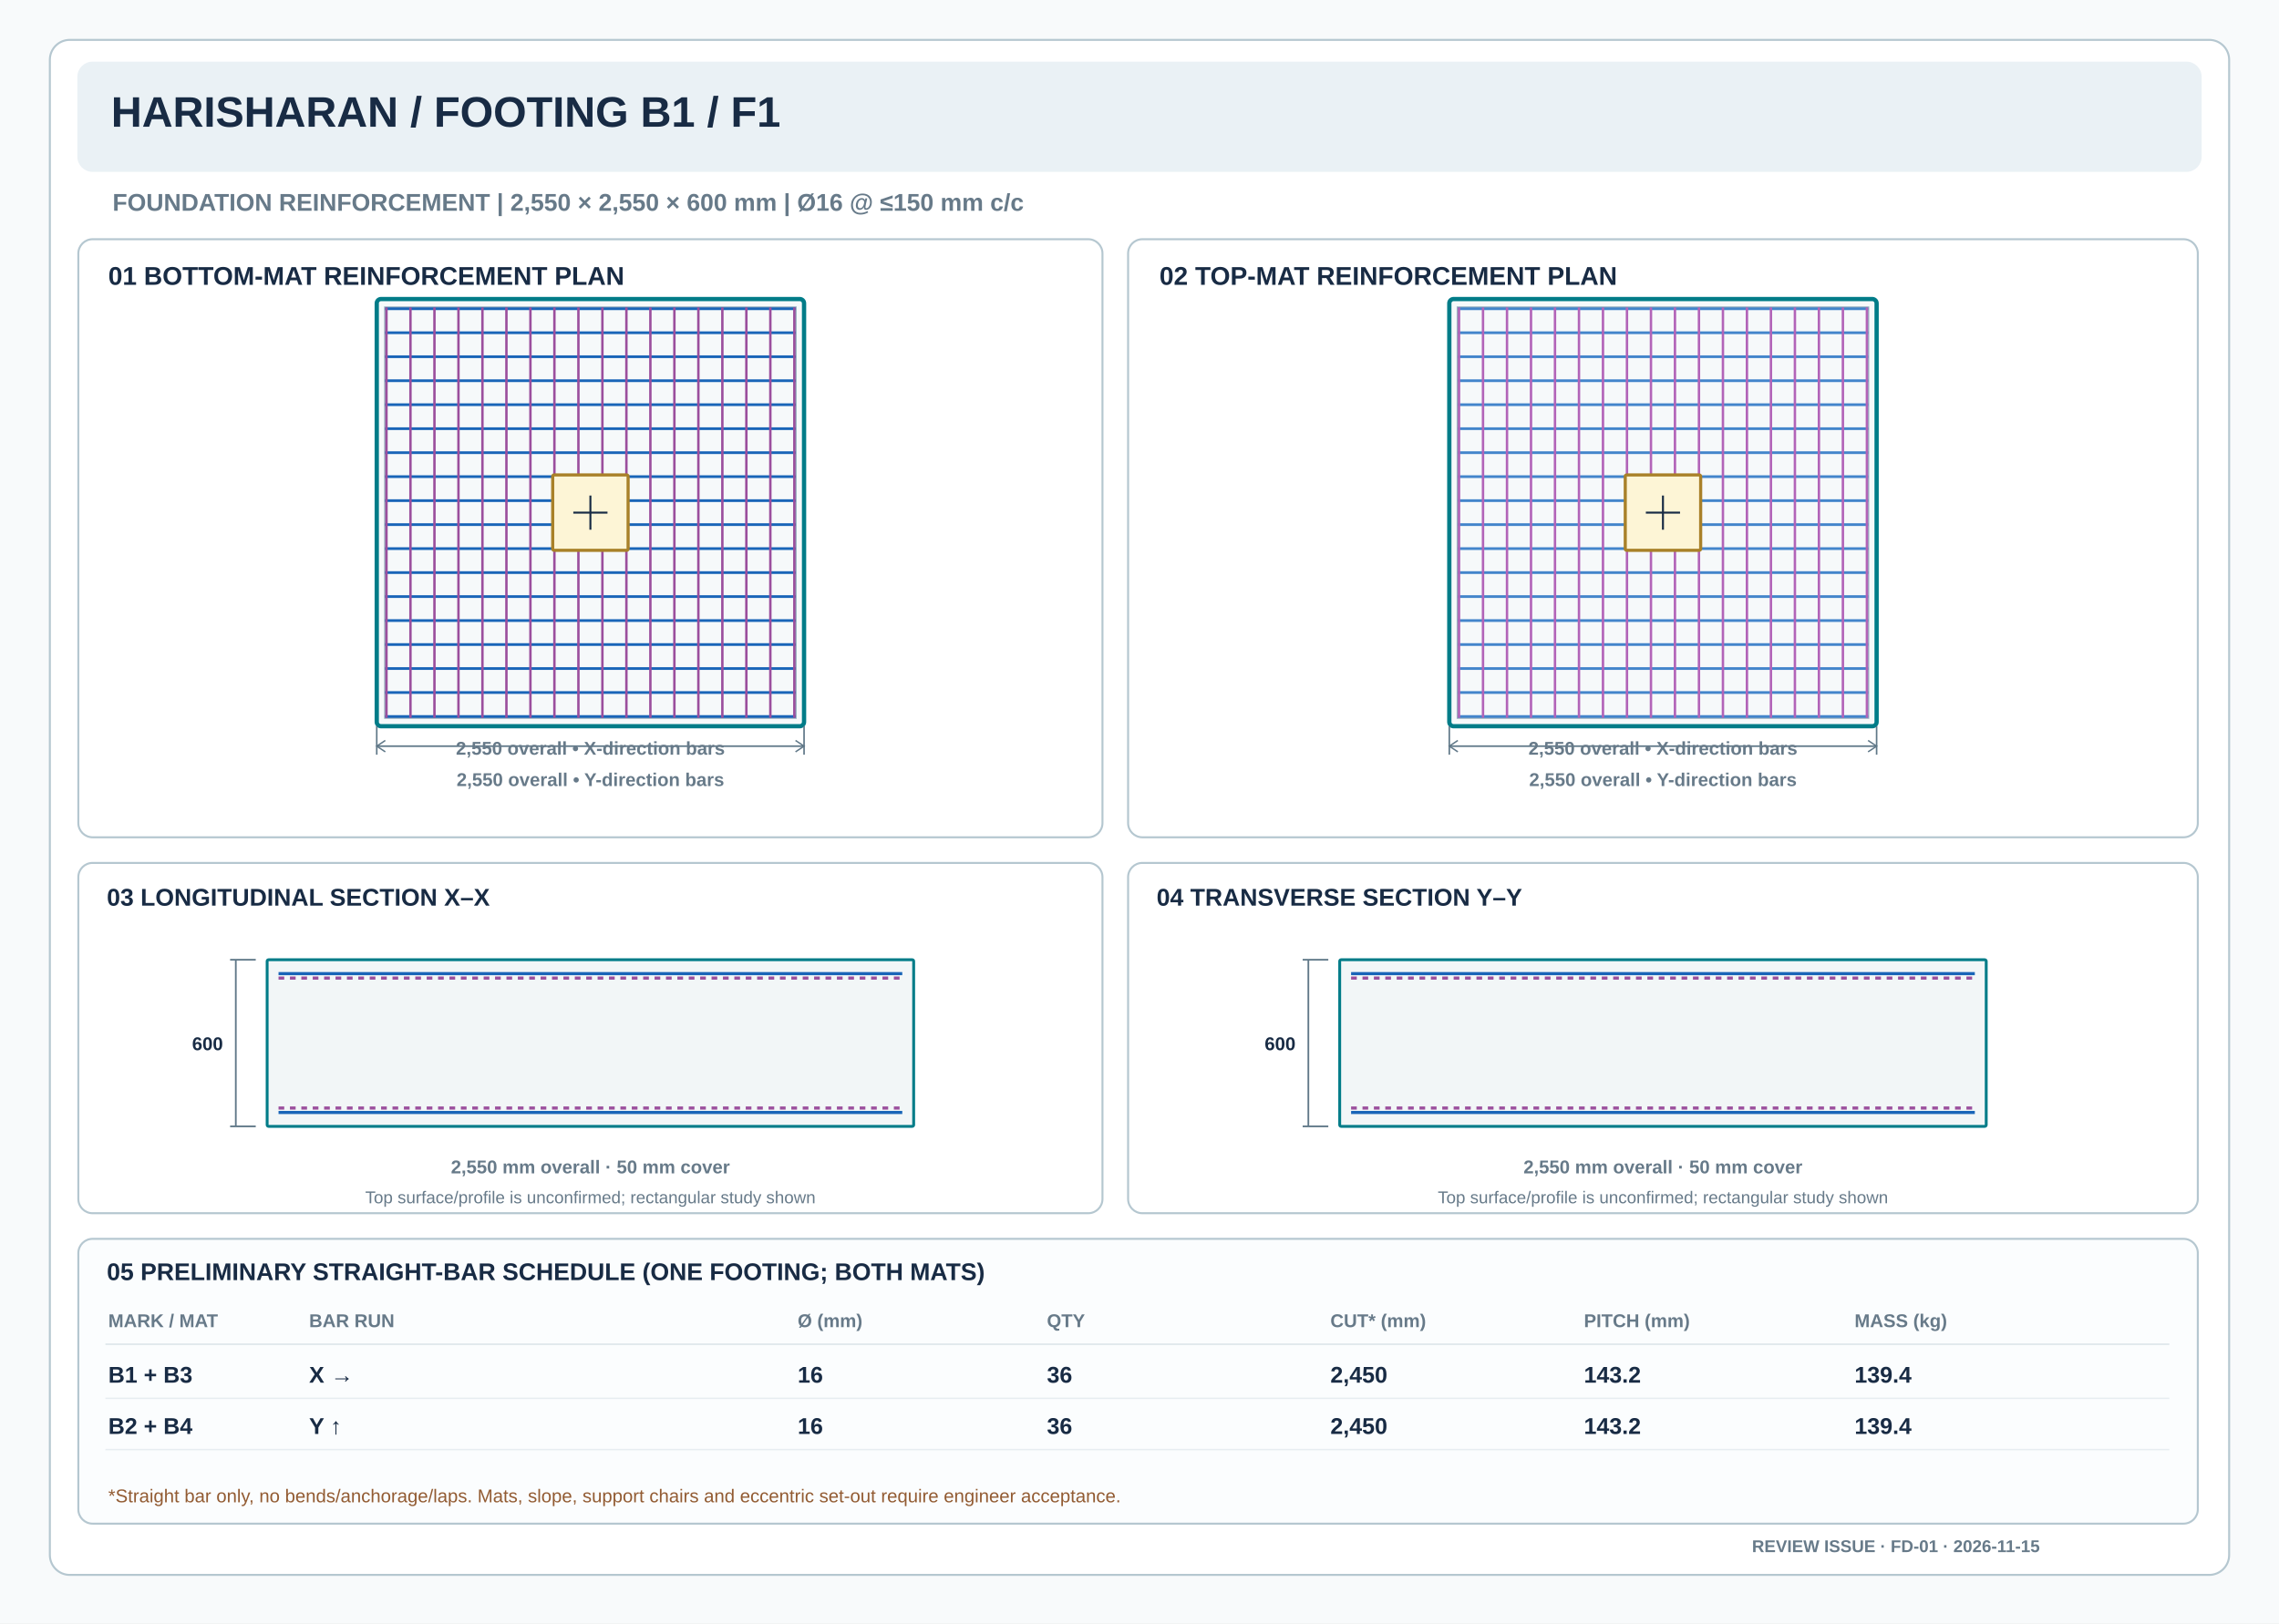
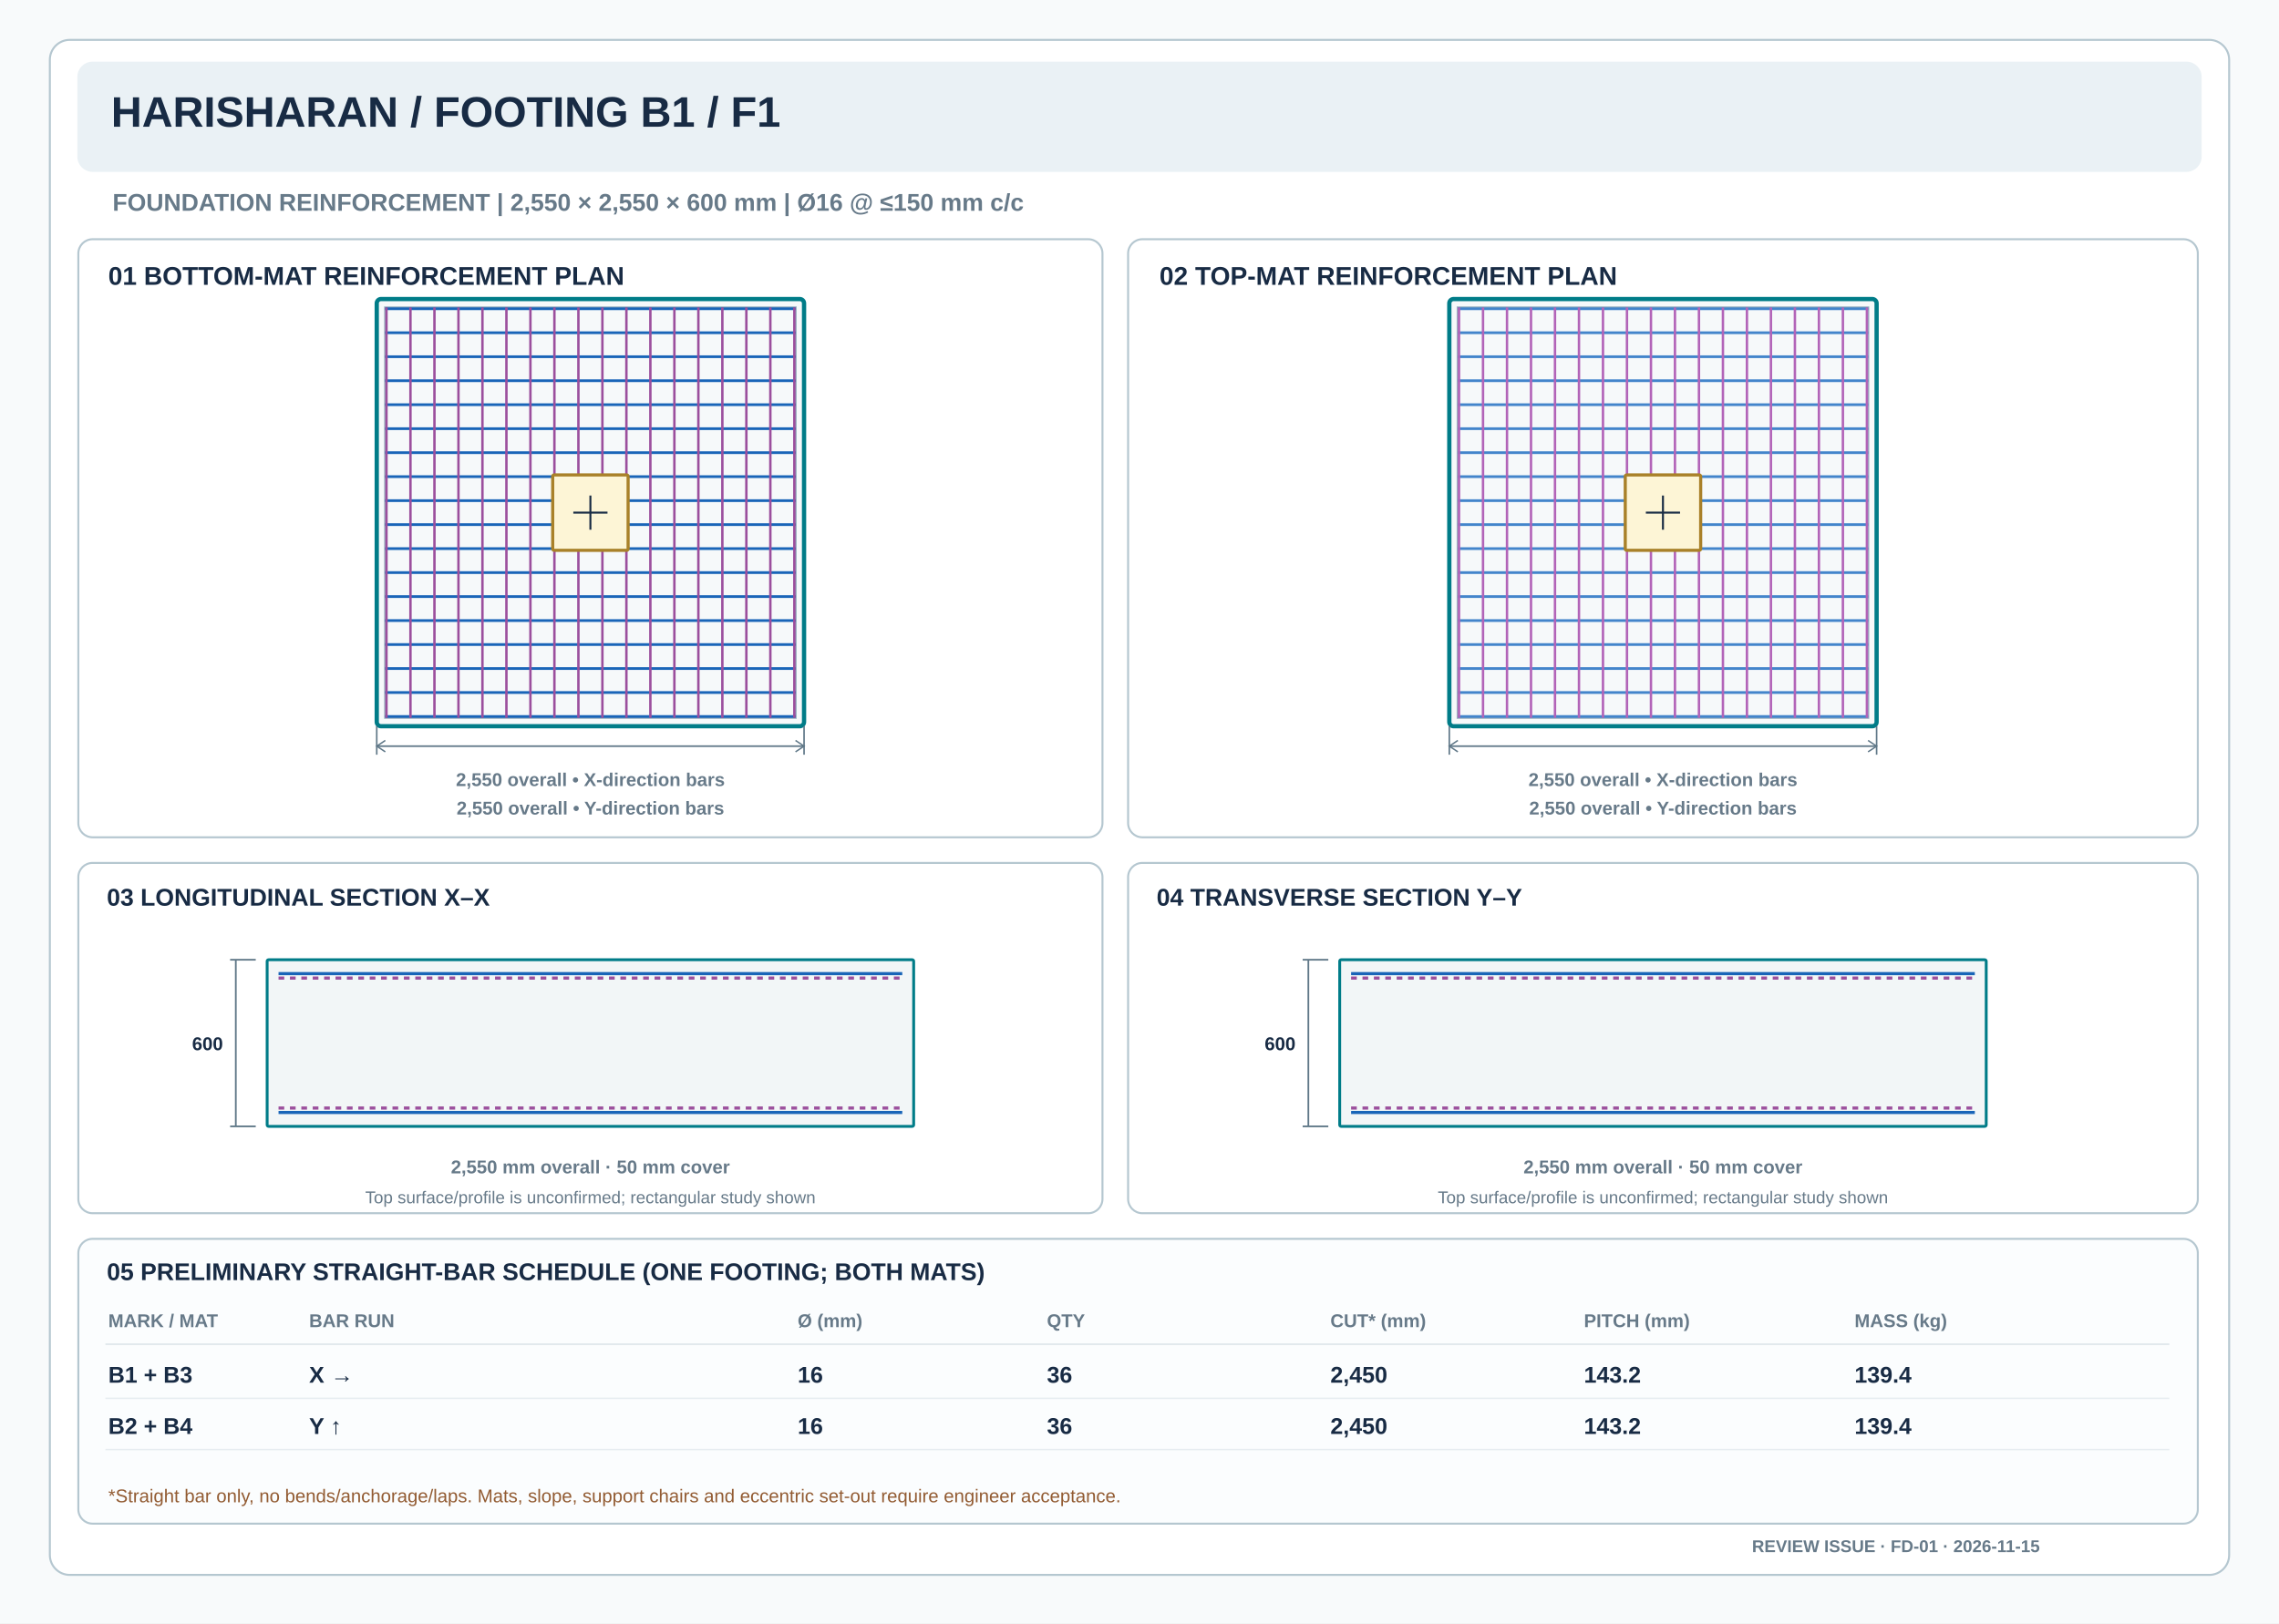
<svg xmlns="http://www.w3.org/2000/svg" width="1600" height="1140" viewBox="0 0 1600 1140" role="img">
  <rect width="1600" height="1140" fill="#f8fafb" />
  <rect x="35" y="28" width="1530" height="1078" rx="14" fill="white" stroke="#b5c7d0" stroke-width="1.4" />
  <rect x="55" y="44" width="1490" height="76" rx="10" fill="#eaf1f5" stroke="#eaf1f5" stroke-width="1.4" />
  <text x="78" y="89" font-family="Arial,Helvetica,sans-serif" font-size="30" font-weight="700" fill="#182b44" text-anchor="start">HARISHARAN  /  FOOTING B1  /  F1</text>
  <text x="79" y="148" font-family="Arial,Helvetica,sans-serif" font-size="17" font-weight="600" fill="#677a89" text-anchor="start">FOUNDATION REINFORCEMENT   |   2,550 × 2,550 × 600 mm   |   Ø16 @ ≤150 mm c/c</text>
  <rect x="55" y="168" width="719" height="420" rx="10" fill="white" stroke="#b5c7d0" stroke-width="1.4" />
  <rect x="792" y="168" width="751" height="420" rx="10" fill="white" stroke="#b5c7d0" stroke-width="1.4" />
  <text x="76" y="200" font-family="Arial,Helvetica,sans-serif" font-size="18" font-weight="700" fill="#182b44" text-anchor="start">01  BOTTOM-MAT REINFORCEMENT PLAN</text>
  <text x="814" y="200" font-family="Arial,Helvetica,sans-serif" font-size="18" font-weight="700" fill="#182b44" text-anchor="start">02  TOP-MAT REINFORCEMENT PLAN</text>
  <rect x="264.5" y="210.0" width="300.0" height="300.0" rx="3" fill="#f6f9fa" stroke="#007c88" stroke-width="3" />
  <rect x="270.38" y="215.88" width="288.24" height="288.24" rx="0" fill="none" stroke="#9ab1c0" stroke-width="1.4" />
  <line x1="270.382" y1="216.82" x2="558.618" y2="216.82" stroke="#1965b8" stroke-width="1.9" />
  <line x1="270.382" y1="233.67" x2="558.618" y2="233.67" stroke="#1965b8" stroke-width="1.9" />
  <line x1="270.382" y1="250.51" x2="558.618" y2="250.51" stroke="#1965b8" stroke-width="1.9" />
  <line x1="270.382" y1="267.36" x2="558.618" y2="267.36" stroke="#1965b8" stroke-width="1.9" />
  <line x1="270.382" y1="284.2" x2="558.618" y2="284.2" stroke="#1965b8" stroke-width="1.9" />
  <line x1="270.382" y1="301.04" x2="558.618" y2="301.04" stroke="#1965b8" stroke-width="1.9" />
  <line x1="270.382" y1="317.89" x2="558.618" y2="317.89" stroke="#1965b8" stroke-width="1.9" />
  <line x1="270.382" y1="334.73" x2="558.618" y2="334.73" stroke="#1965b8" stroke-width="1.9" />
  <line x1="270.382" y1="351.58" x2="558.618" y2="351.58" stroke="#1965b8" stroke-width="1.9" />
  <line x1="270.382" y1="368.42" x2="558.618" y2="368.42" stroke="#1965b8" stroke-width="1.9" />
  <line x1="270.382" y1="385.27" x2="558.618" y2="385.27" stroke="#1965b8" stroke-width="1.9" />
  <line x1="270.382" y1="402.11" x2="558.618" y2="402.11" stroke="#1965b8" stroke-width="1.9" />
  <line x1="270.382" y1="418.96" x2="558.618" y2="418.96" stroke="#1965b8" stroke-width="1.9" />
  <line x1="270.382" y1="435.8" x2="558.618" y2="435.8" stroke="#1965b8" stroke-width="1.9" />
  <line x1="270.382" y1="452.64" x2="558.618" y2="452.64" stroke="#1965b8" stroke-width="1.9" />
  <line x1="270.382" y1="469.49" x2="558.618" y2="469.49" stroke="#1965b8" stroke-width="1.9" />
  <line x1="270.382" y1="486.33" x2="558.618" y2="486.33" stroke="#1965b8" stroke-width="1.9" />
  <line x1="270.382" y1="503.18" x2="558.618" y2="503.18" stroke="#1965b8" stroke-width="1.9" />
  <line x1="271.32" y1="215.882" x2="271.32" y2="504.118" stroke="#9b4f9d" stroke-width="1.7" />
  <line x1="288.17" y1="215.882" x2="288.17" y2="504.118" stroke="#9b4f9d" stroke-width="1.7" />
  <line x1="305.01" y1="215.882" x2="305.01" y2="504.118" stroke="#9b4f9d" stroke-width="1.7" />
  <line x1="321.86" y1="215.882" x2="321.86" y2="504.118" stroke="#9b4f9d" stroke-width="1.7" />
  <line x1="338.7" y1="215.882" x2="338.7" y2="504.118" stroke="#9b4f9d" stroke-width="1.7" />
  <line x1="355.54" y1="215.882" x2="355.54" y2="504.118" stroke="#9b4f9d" stroke-width="1.7" />
  <line x1="372.39" y1="215.882" x2="372.39" y2="504.118" stroke="#9b4f9d" stroke-width="1.7" />
  <line x1="389.23" y1="215.882" x2="389.23" y2="504.118" stroke="#9b4f9d" stroke-width="1.7" />
  <line x1="406.08" y1="215.882" x2="406.08" y2="504.118" stroke="#9b4f9d" stroke-width="1.7" />
  <line x1="422.92" y1="215.882" x2="422.92" y2="504.118" stroke="#9b4f9d" stroke-width="1.7" />
  <line x1="439.77" y1="215.882" x2="439.77" y2="504.118" stroke="#9b4f9d" stroke-width="1.7" />
  <line x1="456.61" y1="215.882" x2="456.61" y2="504.118" stroke="#9b4f9d" stroke-width="1.7" />
  <line x1="473.46" y1="215.882" x2="473.46" y2="504.118" stroke="#9b4f9d" stroke-width="1.7" />
  <line x1="490.3" y1="215.882" x2="490.3" y2="504.118" stroke="#9b4f9d" stroke-width="1.7" />
  <line x1="507.14" y1="215.882" x2="507.14" y2="504.118" stroke="#9b4f9d" stroke-width="1.7" />
  <line x1="523.99" y1="215.882" x2="523.99" y2="504.118" stroke="#9b4f9d" stroke-width="1.7" />
  <line x1="540.83" y1="215.882" x2="540.83" y2="504.118" stroke="#9b4f9d" stroke-width="1.7" />
  <line x1="557.68" y1="215.882" x2="557.68" y2="504.118" stroke="#9b4f9d" stroke-width="1.7" />
  <rect x="388.03" y="333.53" width="52.941" height="52.941" rx="1" fill="#fdf5d6" stroke="#a98129" stroke-width="2.2" />
  <line x1="402.5" y1="360" x2="426.5" y2="360" stroke="#182b44" stroke-width="1.4" />
  <line x1="414.5" y1="348" x2="414.5" y2="372" stroke="#182b44" stroke-width="1.4" />
  <line x1="264.5" y1="510.0" x2="264.5" y2="530.0" stroke="#607888" stroke-width="1.1" />
  <line x1="564.5" y1="510.0" x2="564.5" y2="530.0" stroke="#607888" stroke-width="1.1" />
  <line x1="264.5" y1="524.0" x2="564.5" y2="524.0" stroke="#607888" stroke-width="1.15" />
  <path d="M270.5 520.0 L264.5 524.0 L270.5 528.0 M558.5 520.0 L564.5 524.0 L558.5 528.0" stroke="#607888" fill="none" />
-   <text x="414.5" y="530" font-family="Arial,Helvetica,sans-serif" font-size="13" font-weight="600" fill="#677a89" text-anchor="middle">2,550 overall  •  X-direction bars</text>
-   <text x="414.5" y="552" font-family="Arial,Helvetica,sans-serif" font-size="13" font-weight="600" fill="#677a89" text-anchor="middle">2,550 overall  •  Y-direction bars</text>
+   <text x="414.5" y="552" font-family="Arial,Helvetica,sans-serif" font-size="13" font-weight="600" fill="#677a89" text-anchor="middle">2,550 overall  •  X-direction bars</text>
+   <text x="414.5" y="572" font-family="Arial,Helvetica,sans-serif" font-size="13" font-weight="600" fill="#677a89" text-anchor="middle">2,550 overall  •  Y-direction bars</text>
  <rect x="1017.5" y="210.0" width="300.0" height="300.0" rx="3" fill="#f6f9fa" stroke="#007c88" stroke-width="3" />
  <rect x="1023.38" y="215.88" width="288.24" height="288.24" rx="0" fill="none" stroke="#9ab1c0" stroke-width="1.4" />
  <line x1="1023.382" y1="216.82" x2="1311.618" y2="216.82" stroke="#4385cb" stroke-width="1.9" />
  <line x1="1023.382" y1="233.67" x2="1311.618" y2="233.67" stroke="#4385cb" stroke-width="1.9" />
  <line x1="1023.382" y1="250.51" x2="1311.618" y2="250.51" stroke="#4385cb" stroke-width="1.9" />
  <line x1="1023.382" y1="267.36" x2="1311.618" y2="267.36" stroke="#4385cb" stroke-width="1.9" />
  <line x1="1023.382" y1="284.2" x2="1311.618" y2="284.2" stroke="#4385cb" stroke-width="1.9" />
  <line x1="1023.382" y1="301.04" x2="1311.618" y2="301.04" stroke="#4385cb" stroke-width="1.9" />
  <line x1="1023.382" y1="317.89" x2="1311.618" y2="317.89" stroke="#4385cb" stroke-width="1.9" />
  <line x1="1023.382" y1="334.73" x2="1311.618" y2="334.73" stroke="#4385cb" stroke-width="1.9" />
  <line x1="1023.382" y1="351.58" x2="1311.618" y2="351.58" stroke="#4385cb" stroke-width="1.9" />
  <line x1="1023.382" y1="368.42" x2="1311.618" y2="368.42" stroke="#4385cb" stroke-width="1.9" />
  <line x1="1023.382" y1="385.27" x2="1311.618" y2="385.27" stroke="#4385cb" stroke-width="1.9" />
  <line x1="1023.382" y1="402.11" x2="1311.618" y2="402.11" stroke="#4385cb" stroke-width="1.9" />
  <line x1="1023.382" y1="418.96" x2="1311.618" y2="418.96" stroke="#4385cb" stroke-width="1.9" />
  <line x1="1023.382" y1="435.8" x2="1311.618" y2="435.8" stroke="#4385cb" stroke-width="1.9" />
  <line x1="1023.382" y1="452.64" x2="1311.618" y2="452.64" stroke="#4385cb" stroke-width="1.9" />
  <line x1="1023.382" y1="469.49" x2="1311.618" y2="469.49" stroke="#4385cb" stroke-width="1.9" />
  <line x1="1023.382" y1="486.33" x2="1311.618" y2="486.33" stroke="#4385cb" stroke-width="1.9" />
  <line x1="1023.382" y1="503.18" x2="1311.618" y2="503.18" stroke="#4385cb" stroke-width="1.9" />
  <line x1="1024.32" y1="215.882" x2="1024.32" y2="504.118" stroke="#b264b8" stroke-width="1.7" />
  <line x1="1041.17" y1="215.882" x2="1041.17" y2="504.118" stroke="#b264b8" stroke-width="1.7" />
  <line x1="1058.01" y1="215.882" x2="1058.01" y2="504.118" stroke="#b264b8" stroke-width="1.7" />
  <line x1="1074.86" y1="215.882" x2="1074.86" y2="504.118" stroke="#b264b8" stroke-width="1.7" />
  <line x1="1091.7" y1="215.882" x2="1091.7" y2="504.118" stroke="#b264b8" stroke-width="1.7" />
  <line x1="1108.54" y1="215.882" x2="1108.54" y2="504.118" stroke="#b264b8" stroke-width="1.7" />
  <line x1="1125.39" y1="215.882" x2="1125.39" y2="504.118" stroke="#b264b8" stroke-width="1.7" />
  <line x1="1142.23" y1="215.882" x2="1142.23" y2="504.118" stroke="#b264b8" stroke-width="1.7" />
  <line x1="1159.08" y1="215.882" x2="1159.08" y2="504.118" stroke="#b264b8" stroke-width="1.7" />
  <line x1="1175.92" y1="215.882" x2="1175.92" y2="504.118" stroke="#b264b8" stroke-width="1.7" />
  <line x1="1192.77" y1="215.882" x2="1192.77" y2="504.118" stroke="#b264b8" stroke-width="1.7" />
  <line x1="1209.61" y1="215.882" x2="1209.61" y2="504.118" stroke="#b264b8" stroke-width="1.7" />
  <line x1="1226.46" y1="215.882" x2="1226.46" y2="504.118" stroke="#b264b8" stroke-width="1.7" />
  <line x1="1243.3" y1="215.882" x2="1243.3" y2="504.118" stroke="#b264b8" stroke-width="1.7" />
  <line x1="1260.14" y1="215.882" x2="1260.14" y2="504.118" stroke="#b264b8" stroke-width="1.7" />
  <line x1="1276.99" y1="215.882" x2="1276.99" y2="504.118" stroke="#b264b8" stroke-width="1.7" />
  <line x1="1293.83" y1="215.882" x2="1293.83" y2="504.118" stroke="#b264b8" stroke-width="1.7" />
  <line x1="1310.68" y1="215.882" x2="1310.68" y2="504.118" stroke="#b264b8" stroke-width="1.7" />
  <rect x="1141.03" y="333.53" width="52.941" height="52.941" rx="1" fill="#fdf5d6" stroke="#a98129" stroke-width="2.2" />
  <line x1="1155.5" y1="360" x2="1179.5" y2="360" stroke="#182b44" stroke-width="1.4" />
  <line x1="1167.5" y1="348" x2="1167.5" y2="372" stroke="#182b44" stroke-width="1.4" />
  <line x1="1017.5" y1="510.0" x2="1017.5" y2="530.0" stroke="#607888" stroke-width="1.1" />
  <line x1="1317.5" y1="510.0" x2="1317.5" y2="530.0" stroke="#607888" stroke-width="1.1" />
  <line x1="1017.5" y1="524.0" x2="1317.5" y2="524.0" stroke="#607888" stroke-width="1.15" />
  <path d="M1023.5 520.0 L1017.5 524.0 L1023.5 528.0 M1311.5 520.0 L1317.5 524.0 L1311.5 528.0" stroke="#607888" fill="none" />
-   <text x="1167.5" y="530" font-family="Arial,Helvetica,sans-serif" font-size="13" font-weight="600" fill="#677a89" text-anchor="middle">2,550 overall  •  X-direction bars</text>
-   <text x="1167.5" y="552" font-family="Arial,Helvetica,sans-serif" font-size="13" font-weight="600" fill="#677a89" text-anchor="middle">2,550 overall  •  Y-direction bars</text>
+   <text x="1167.5" y="552" font-family="Arial,Helvetica,sans-serif" font-size="13" font-weight="600" fill="#677a89" text-anchor="middle">2,550 overall  •  X-direction bars</text>
+   <text x="1167.5" y="572" font-family="Arial,Helvetica,sans-serif" font-size="13" font-weight="600" fill="#677a89" text-anchor="middle">2,550 overall  •  Y-direction bars</text>
  <rect x="55" y="606" width="719" height="246" rx="10" fill="#ffffff" stroke="#b5c7d0" stroke-width="1.4" />
  <rect x="792" y="606" width="751" height="246" rx="10" fill="#ffffff" stroke="#b5c7d0" stroke-width="1.4" />
  <text x="75" y="636" font-family="Arial,Helvetica,sans-serif" font-size="17" font-weight="700" fill="#182b44" text-anchor="start">03  LONGITUDINAL SECTION  X–X</text>
  <text x="812" y="636" font-family="Arial,Helvetica,sans-serif" font-size="17" font-weight="700" fill="#182b44" text-anchor="start">04  TRANSVERSE SECTION  Y–Y</text>
  <rect x="187.55" y="674" width="453.9" height="117.0" rx="1" fill="#f2f6f7" stroke="#007c88" stroke-width="2" />
  <line x1="195.55" y1="683.75" x2="633.45" y2="683.75" stroke="#1965b8" stroke-width="2.2" />
  <line x1="195.55" y1="686.87" x2="633.45" y2="686.87" stroke="#9b4f9d" stroke-width="2.2" stroke-dasharray="4 4" />
  <line x1="195.55" y1="778.13" x2="633.45" y2="778.13" stroke="#9b4f9d" stroke-width="2.2" stroke-dasharray="4 4" />
  <line x1="195.55" y1="781.25" x2="633.45" y2="781.25" stroke="#1965b8" stroke-width="2.2" />
  <line x1="165.55" y1="674" x2="165.55" y2="791.0" stroke="#607888" stroke-width="1.2" />
  <line x1="161.55" y1="674" x2="179.55" y2="674" stroke="#607888" stroke-width="1.2" />
  <line x1="161.55" y1="791.0" x2="179.55" y2="791.0" stroke="#607888" stroke-width="1.2" />
  <text x="156.55" y="737.5" font-family="Arial,Helvetica,sans-serif" font-size="13" font-weight="700" fill="#182b44" text-anchor="end">600</text>
  <text x="414.5" y="824" font-family="Arial,Helvetica,sans-serif" font-size="13" font-weight="600" fill="#677a89" text-anchor="middle">2,550 mm overall  ·  50 mm cover</text>
  <text x="414.5" y="845" font-family="Arial,Helvetica,sans-serif" font-size="12" font-weight="500" fill="#677a89" text-anchor="middle">Top surface/profile is unconfirmed; rectangular study shown</text>
  <rect x="940.55" y="674" width="453.9" height="117.0" rx="1" fill="#f2f6f7" stroke="#007c88" stroke-width="2" />
  <line x1="948.55" y1="683.75" x2="1386.45" y2="683.75" stroke="#1965b8" stroke-width="2.2" />
  <line x1="948.55" y1="686.87" x2="1386.45" y2="686.87" stroke="#9b4f9d" stroke-width="2.2" stroke-dasharray="4 4" />
  <line x1="948.55" y1="778.13" x2="1386.45" y2="778.13" stroke="#9b4f9d" stroke-width="2.2" stroke-dasharray="4 4" />
  <line x1="948.55" y1="781.25" x2="1386.45" y2="781.25" stroke="#1965b8" stroke-width="2.2" />
  <line x1="918.55" y1="674" x2="918.55" y2="791.0" stroke="#607888" stroke-width="1.2" />
  <line x1="914.55" y1="674" x2="932.55" y2="674" stroke="#607888" stroke-width="1.2" />
  <line x1="914.55" y1="791.0" x2="932.55" y2="791.0" stroke="#607888" stroke-width="1.2" />
  <text x="909.55" y="737.5" font-family="Arial,Helvetica,sans-serif" font-size="13" font-weight="700" fill="#182b44" text-anchor="end">600</text>
  <text x="1167.5" y="824" font-family="Arial,Helvetica,sans-serif" font-size="13" font-weight="600" fill="#677a89" text-anchor="middle">2,550 mm overall  ·  50 mm cover</text>
  <text x="1167.5" y="845" font-family="Arial,Helvetica,sans-serif" font-size="12" font-weight="500" fill="#677a89" text-anchor="middle">Top surface/profile is unconfirmed; rectangular study shown</text>
  <rect x="55" y="870" width="1488" height="200" rx="10" fill="#fbfdfe" stroke="#b5c7d0" stroke-width="1.4" />
  <text x="75" y="899" font-family="Arial,Helvetica,sans-serif" font-size="17" font-weight="700" fill="#182b44" text-anchor="start">05  PRELIMINARY STRAIGHT-BAR SCHEDULE  (ONE FOOTING; BOTH MATS)</text>
  <text x="76" y="932" font-family="Arial,Helvetica,sans-serif" font-size="13" font-weight="700" fill="#677a89" text-anchor="start">MARK / MAT</text>
  <text x="217" y="932" font-family="Arial,Helvetica,sans-serif" font-size="13" font-weight="700" fill="#677a89" text-anchor="start">BAR RUN</text>
  <text x="560" y="932" font-family="Arial,Helvetica,sans-serif" font-size="13" font-weight="700" fill="#677a89" text-anchor="start">Ø (mm)</text>
  <text x="735" y="932" font-family="Arial,Helvetica,sans-serif" font-size="13" font-weight="700" fill="#677a89" text-anchor="start">QTY</text>
  <text x="934" y="932" font-family="Arial,Helvetica,sans-serif" font-size="13" font-weight="700" fill="#677a89" text-anchor="start">CUT* (mm)</text>
  <text x="1112" y="932" font-family="Arial,Helvetica,sans-serif" font-size="13" font-weight="700" fill="#677a89" text-anchor="start">PITCH (mm)</text>
  <text x="1302" y="932" font-family="Arial,Helvetica,sans-serif" font-size="13" font-weight="700" fill="#677a89" text-anchor="start">MASS (kg)</text>
  <line x1="74" y1="944" x2="1523" y2="944" stroke="#dbe3e8" stroke-width="1" />
  <text x="76" y="971" font-family="Arial,Helvetica,sans-serif" font-size="16" font-weight="600" fill="#182b44" text-anchor="start">B1 + B3</text>
  <text x="217" y="971" font-family="Arial,Helvetica,sans-serif" font-size="16" font-weight="600" fill="#182b44" text-anchor="start">X →</text>
  <text x="560" y="971" font-family="Arial,Helvetica,sans-serif" font-size="16" font-weight="600" fill="#182b44" text-anchor="start">16</text>
  <text x="735" y="971" font-family="Arial,Helvetica,sans-serif" font-size="16" font-weight="600" fill="#182b44" text-anchor="start">36</text>
  <text x="934" y="971" font-family="Arial,Helvetica,sans-serif" font-size="16" font-weight="600" fill="#182b44" text-anchor="start">2,450</text>
  <text x="1112" y="971" font-family="Arial,Helvetica,sans-serif" font-size="16" font-weight="600" fill="#182b44" text-anchor="start">143.2</text>
  <text x="1302" y="971" font-family="Arial,Helvetica,sans-serif" font-size="16" font-weight="600" fill="#182b44" text-anchor="start">139.4</text>
  <line x1="74" y1="982" x2="1523" y2="982" stroke="#e7edf1" stroke-width="1" />
  <text x="76" y="1007" font-family="Arial,Helvetica,sans-serif" font-size="16" font-weight="600" fill="#182b44" text-anchor="start">B2 + B4</text>
  <text x="217" y="1007" font-family="Arial,Helvetica,sans-serif" font-size="16" font-weight="600" fill="#182b44" text-anchor="start">Y ↑</text>
  <text x="560" y="1007" font-family="Arial,Helvetica,sans-serif" font-size="16" font-weight="600" fill="#182b44" text-anchor="start">16</text>
  <text x="735" y="1007" font-family="Arial,Helvetica,sans-serif" font-size="16" font-weight="600" fill="#182b44" text-anchor="start">36</text>
  <text x="934" y="1007" font-family="Arial,Helvetica,sans-serif" font-size="16" font-weight="600" fill="#182b44" text-anchor="start">2,450</text>
  <text x="1112" y="1007" font-family="Arial,Helvetica,sans-serif" font-size="16" font-weight="600" fill="#182b44" text-anchor="start">143.2</text>
  <text x="1302" y="1007" font-family="Arial,Helvetica,sans-serif" font-size="16" font-weight="600" fill="#182b44" text-anchor="start">139.4</text>
  <line x1="74" y1="1018" x2="1523" y2="1018" stroke="#e7edf1" stroke-width="1" />
  <text x="76" y="1055" font-family="Arial,Helvetica,sans-serif" font-size="13" font-weight="500" fill="#925b32" text-anchor="start">*Straight bar only, no bends/anchorage/laps. Mats, slope, support chairs and eccentric set-out require engineer acceptance.</text>
  <text x="1230" y="1090" font-family="Arial,Helvetica,sans-serif" font-size="12" font-weight="600" fill="#677a89" text-anchor="start">REVIEW ISSUE  ·  FD-01  ·  2026-11-15</text>
</svg>
